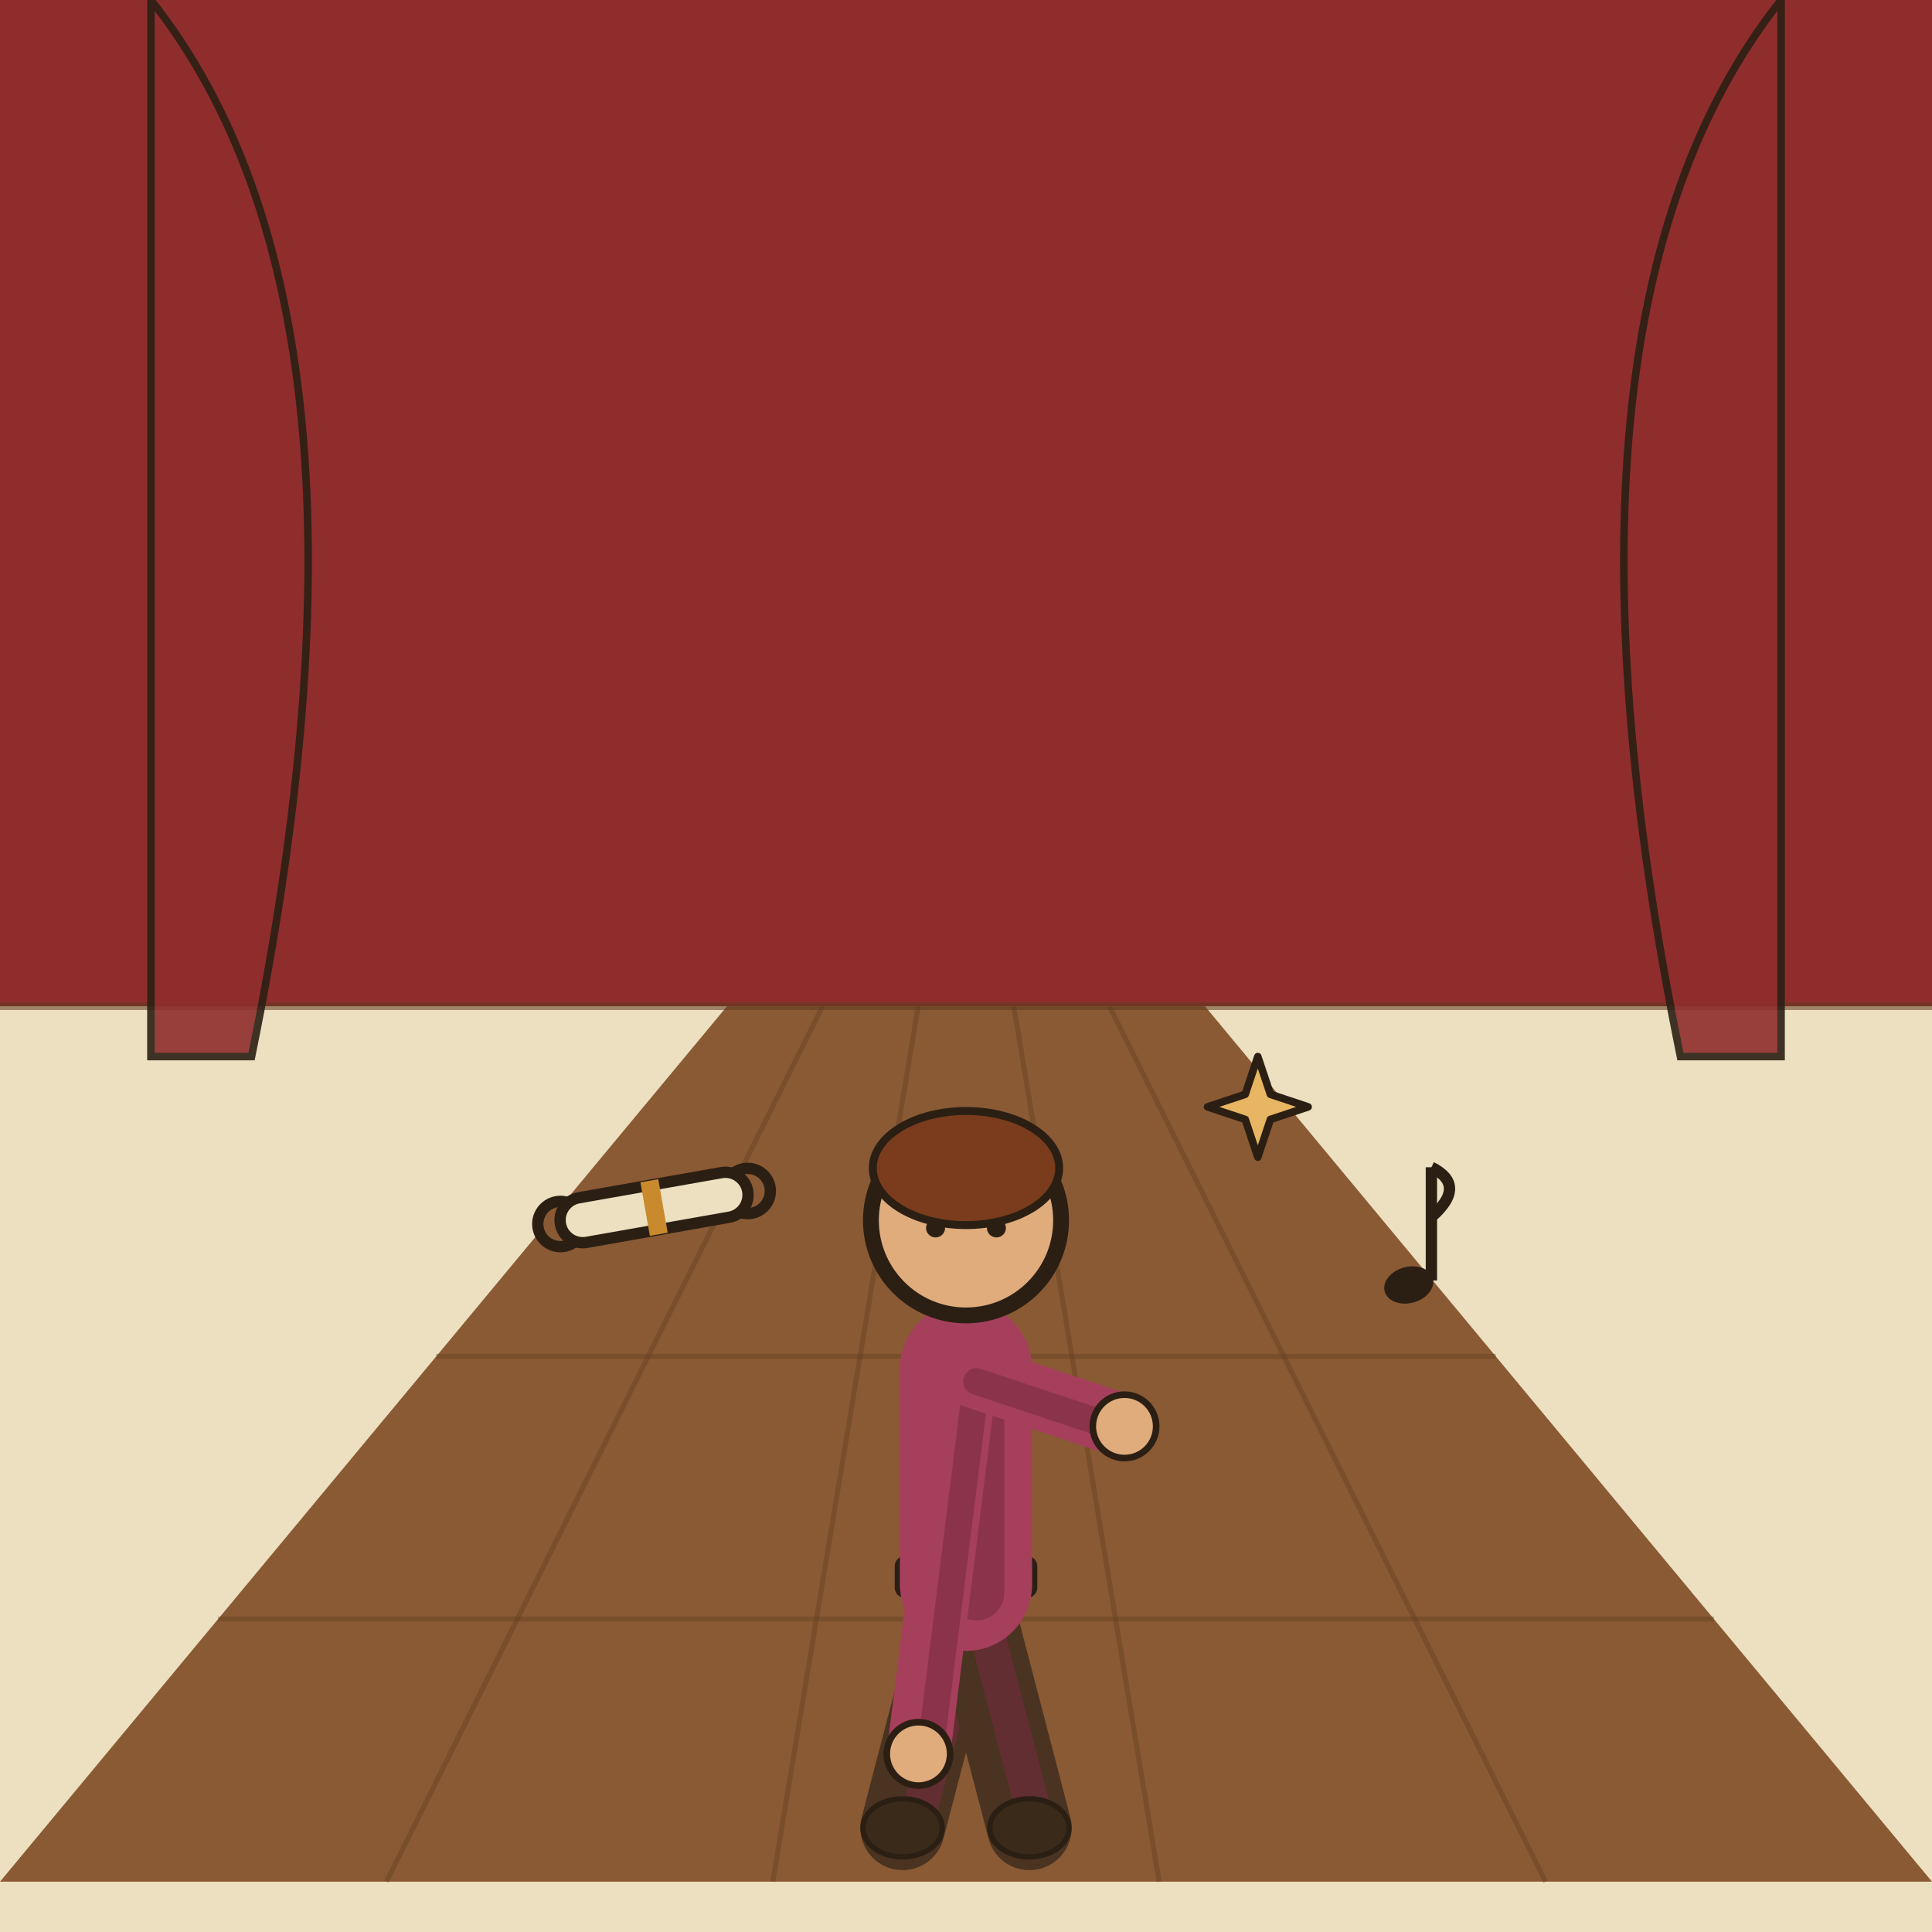
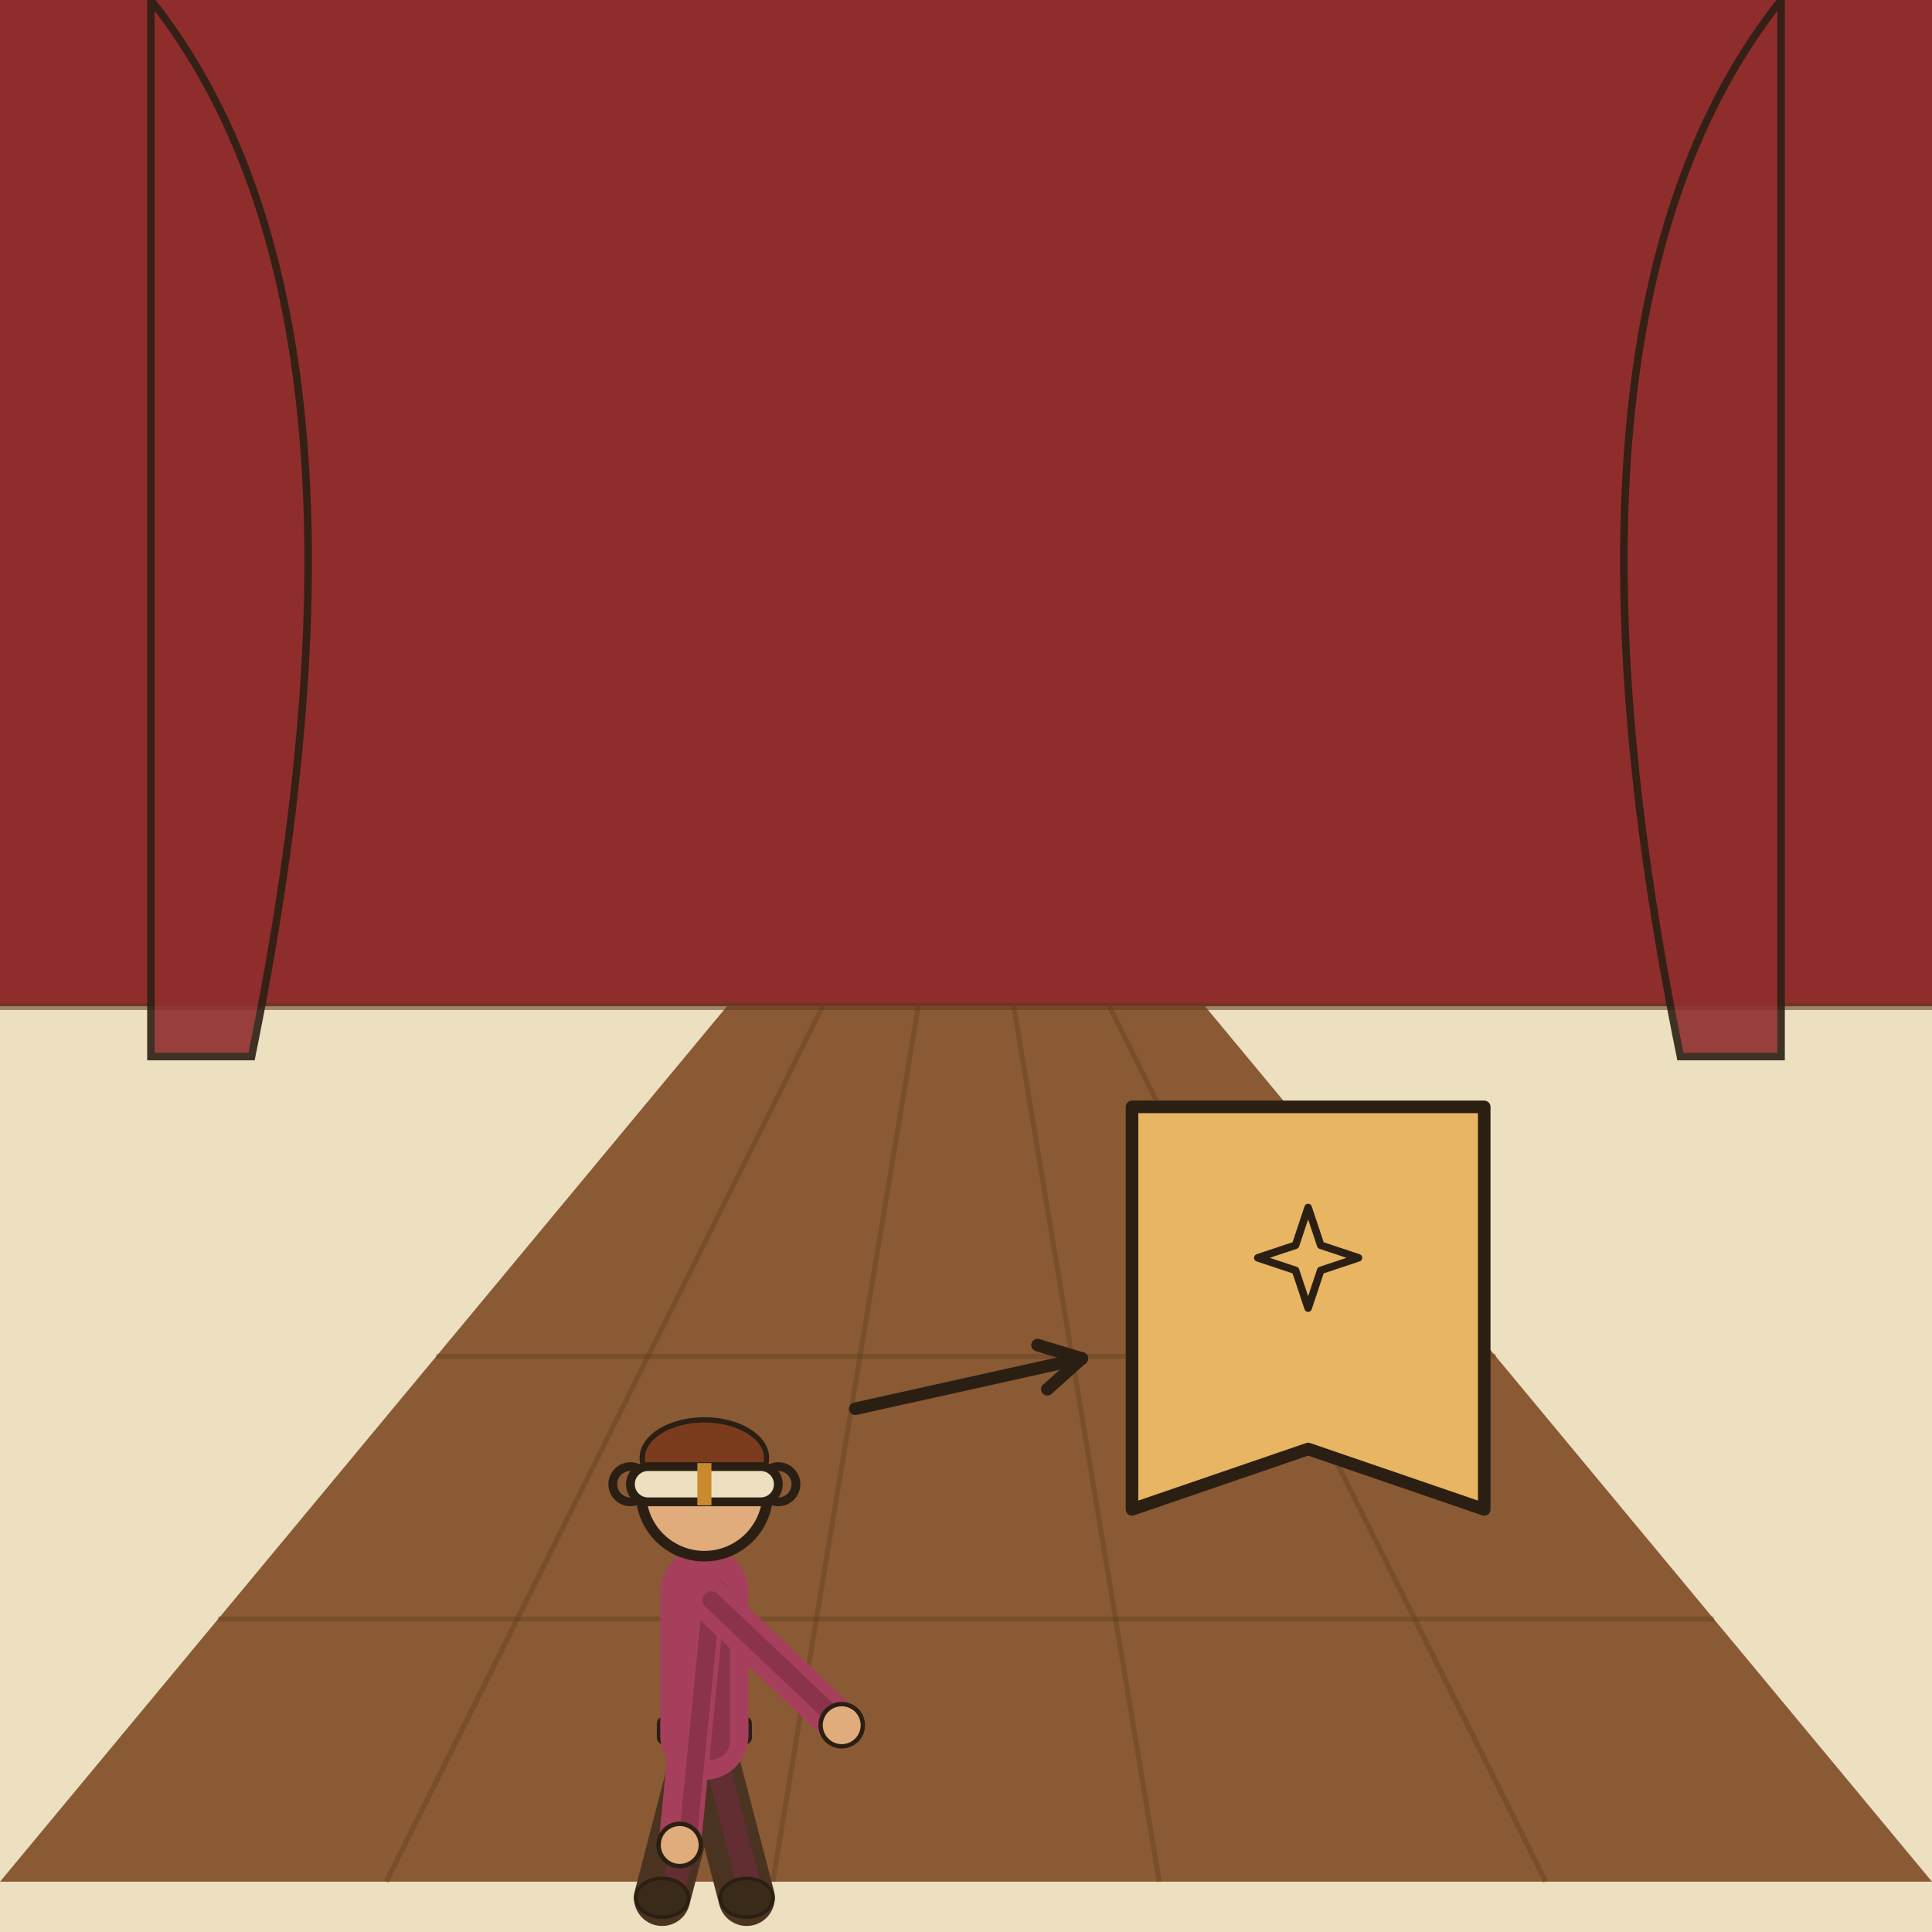
<svg xmlns="http://www.w3.org/2000/svg" viewBox="0 0 768 768">
  <rect x="0" y="0" width="768" height="768" fill="#ece0c0" />
  <rect x="0" y="0" width="768" height="400" fill="#8f2d2d" />
  <polygon points="289,400 479,400 768,748 0,748" fill="#8a5a34" />
  <line x1="327.0" y1="400" x2="153.6" y2="748" stroke="#5e3b1f" stroke-width="2" opacity="0.4" />
  <line x1="365.0" y1="400" x2="307.2" y2="748" stroke="#5e3b1f" stroke-width="2" opacity="0.4" />
  <line x1="403.0" y1="400" x2="460.8" y2="748" stroke="#5e3b1f" stroke-width="2" opacity="0.4" />
  <line x1="441.0" y1="400" x2="614.4" y2="748" stroke="#5e3b1f" stroke-width="2" opacity="0.4" />
  <line x1="173.4" y1="539.2" x2="594.6" y2="539.2" stroke="#5e3b1f" stroke-width="2" opacity="0.4" />
  <line x1="86.7" y1="643.6" x2="681.3" y2="643.6" stroke="#5e3b1f" stroke-width="2" opacity="0.4" />
  <line x1="0" y1="400" x2="768" y2="400" stroke="#5e3b1f" stroke-width="3" opacity="0.55" />
  <path d="M 60,0 Q 160,126.0 100.0,420 L 60,420 Z" fill="#8f2d2d" stroke="#2b1f14" stroke-width="3" opacity="0.9" />
  <path d="M 708,0 Q 608,126.0 668.0,420 L 708,420 Z" fill="#8f2d2d" stroke="#2b1f14" stroke-width="3" opacity="0.9" />
-   <g transform="translate(384,630) scale(1.05,1.05) rotate(0)">
+   <g transform="translate(280,690) scale(0.7,0.7) rotate(0)">
    <line x1="0" y1="0" x2="-24" y2="92" stroke="#4a3320" stroke-width="32" stroke-linecap="round" />
    <line x1="4" y1="3" x2="-20" y2="95" stroke="#77293f" stroke-width="13.4" stroke-linecap="round" opacity="0.55" />
    <ellipse cx="-24" cy="92" rx="15" ry="11" fill="#3a2a1a" stroke="#2b1f14" stroke-width="2" />
    <line x1="0" y1="0" x2="24" y2="92" stroke="#4a3320" stroke-width="32" stroke-linecap="round" />
    <line x1="4" y1="3" x2="28" y2="95" stroke="#77293f" stroke-width="13.4" stroke-linecap="round" opacity="0.55" />
    <ellipse cx="24" cy="92" rx="15" ry="11" fill="#3a2a1a" stroke="#2b1f14" stroke-width="2" />
    <rect x="-26" y="-10" width="52" height="14" rx="3" fill="#77293f" stroke="#2b1f14" stroke-width="2" />
    <line x1="0" y1="-82.0" x2="0" y2="0" stroke="#a63f5c" stroke-width="50" stroke-linecap="round" />
    <line x1="4" y1="-79.0" x2="4" y2="3" stroke="#77293f" stroke-width="21.0" stroke-linecap="round" opacity="0.55" />
-     <line x1="0" y1="-80" x2="-18" y2="64" stroke="#a63f5c" stroke-width="24" stroke-linecap="round" />
-     <line x1="4" y1="-77" x2="-14" y2="67" stroke="#77293f" stroke-width="10.1" stroke-linecap="round" opacity="0.55" />
-     <circle cx="-18" cy="64" r="12" fill="#e0ac7c" stroke="#2b1f14" stroke-width="2.5" />
-     <line x1="0" y1="-80" x2="60" y2="-60" stroke="#a63f5c" stroke-width="24" stroke-linecap="round" />
-     <line x1="4" y1="-77" x2="64" y2="-57" stroke="#77293f" stroke-width="10.1" stroke-linecap="round" opacity="0.55" />
-     <circle cx="60" cy="-60" r="12" fill="#e0ac7c" stroke="#2b1f14" stroke-width="2.5" />
+     <line x1="0" y1="-80" x2="-14" y2="62" stroke="#a63f5c" stroke-width="24" stroke-linecap="round" />
+     <line x1="4" y1="-77" x2="-10" y2="65" stroke="#77293f" stroke-width="10.1" stroke-linecap="round" opacity="0.55" />
+     <circle cx="-14" cy="62" r="12" fill="#e0ac7c" stroke="#2b1f14" stroke-width="2.5" />
+     <line x1="0" y1="-80" x2="78" y2="-6" stroke="#a63f5c" stroke-width="24" stroke-linecap="round" />
+     <line x1="4" y1="-77" x2="82" y2="-3" stroke="#77293f" stroke-width="10.1" stroke-linecap="round" opacity="0.55" />
+     <circle cx="78" cy="-6" r="12" fill="#e0ac7c" stroke="#2b1f14" stroke-width="2.5" />
    <circle cx="0" cy="-138" r="36" fill="#e0ac7c" stroke="#2b1f14" stroke-width="6" />
    <ellipse cx="0" cy="-157.8" rx="35.28" ry="21.6" fill="#7a3c1d" stroke="#2b1f14" stroke-width="3" />
    <circle cx="-11.52" cy="-135.12" r="3.6" fill="#2b1f14" />
    <circle cx="11.52" cy="-135.12" r="3.6" fill="#2b1f14" />
  </g>
-   <g transform="translate(260,480) rotate(-10) scale(0.9)">
+   <g transform="translate(280,590) rotate(0) scale(0.7)">
    <circle cx="-42" cy="0" r="10" fill="#8a5a34" stroke="#2b1f14" stroke-width="5" />
    <circle cx="42" cy="0" r="10" fill="#8a5a34" stroke="#2b1f14" stroke-width="5" />
    <rect x="-42" y="-10" width="84" height="20" rx="10" fill="#ece0c0" stroke="#2b1f14" stroke-width="5" />
    <rect x="-4" y="-12" width="8" height="24" fill="#c98a2e" />
  </g>
-   <g transform="translate(500,440) scale(1.0)">
+   <g transform="scale(1.0)">
+     <line x1="340" y1="560" x2="430" y2="540" stroke="#2b1f14" stroke-width="5" stroke-linecap="round" />
+     <g transform="translate(430,540) rotate(-12.52881)">
+       <line x1="0" y1="0" x2="-16" y2="-9" stroke="#2b1f14" stroke-width="5" stroke-linecap="round" />
+       <line x1="0" y1="0" x2="-16" y2="9" stroke="#2b1f14" stroke-width="5" stroke-linecap="round" />
+     </g>
+   </g>
+   <g transform="translate(520,520) scale(1.0) rotate(0)">
+     <path d="M -70.0,-80.0 L 70.0,-80.0 L 70.0,80.0 L 0,56.0 L -70.0,80.0 Z" fill="#e8b563" stroke="#2b1f14" stroke-width="5" stroke-linejoin="round" />
+   </g>
+   <g transform="translate(520,500) scale(1.0)">
    <polygon points="0,-20 5,-5 20,0 5,5 0,20 -5,5 -20,0 -5,-5" fill="#e8b563" stroke="#2b1f14" stroke-width="3" stroke-linejoin="round" />
  </g>
-   <g transform="translate(560,500) scale(0.9)">
-     <line x1="10" y1="-40" x2="10" y2="10" stroke="#2b1f14" stroke-width="5" />
-     <ellipse cx="0" cy="12" rx="11" ry="8" fill="#2b1f14" transform="rotate(-15 0 12)" />
-     <path d="M 10,-40 Q 26,-32 10,-18" fill="none" stroke="#2b1f14" stroke-width="5" />
-   </g>
</svg>
